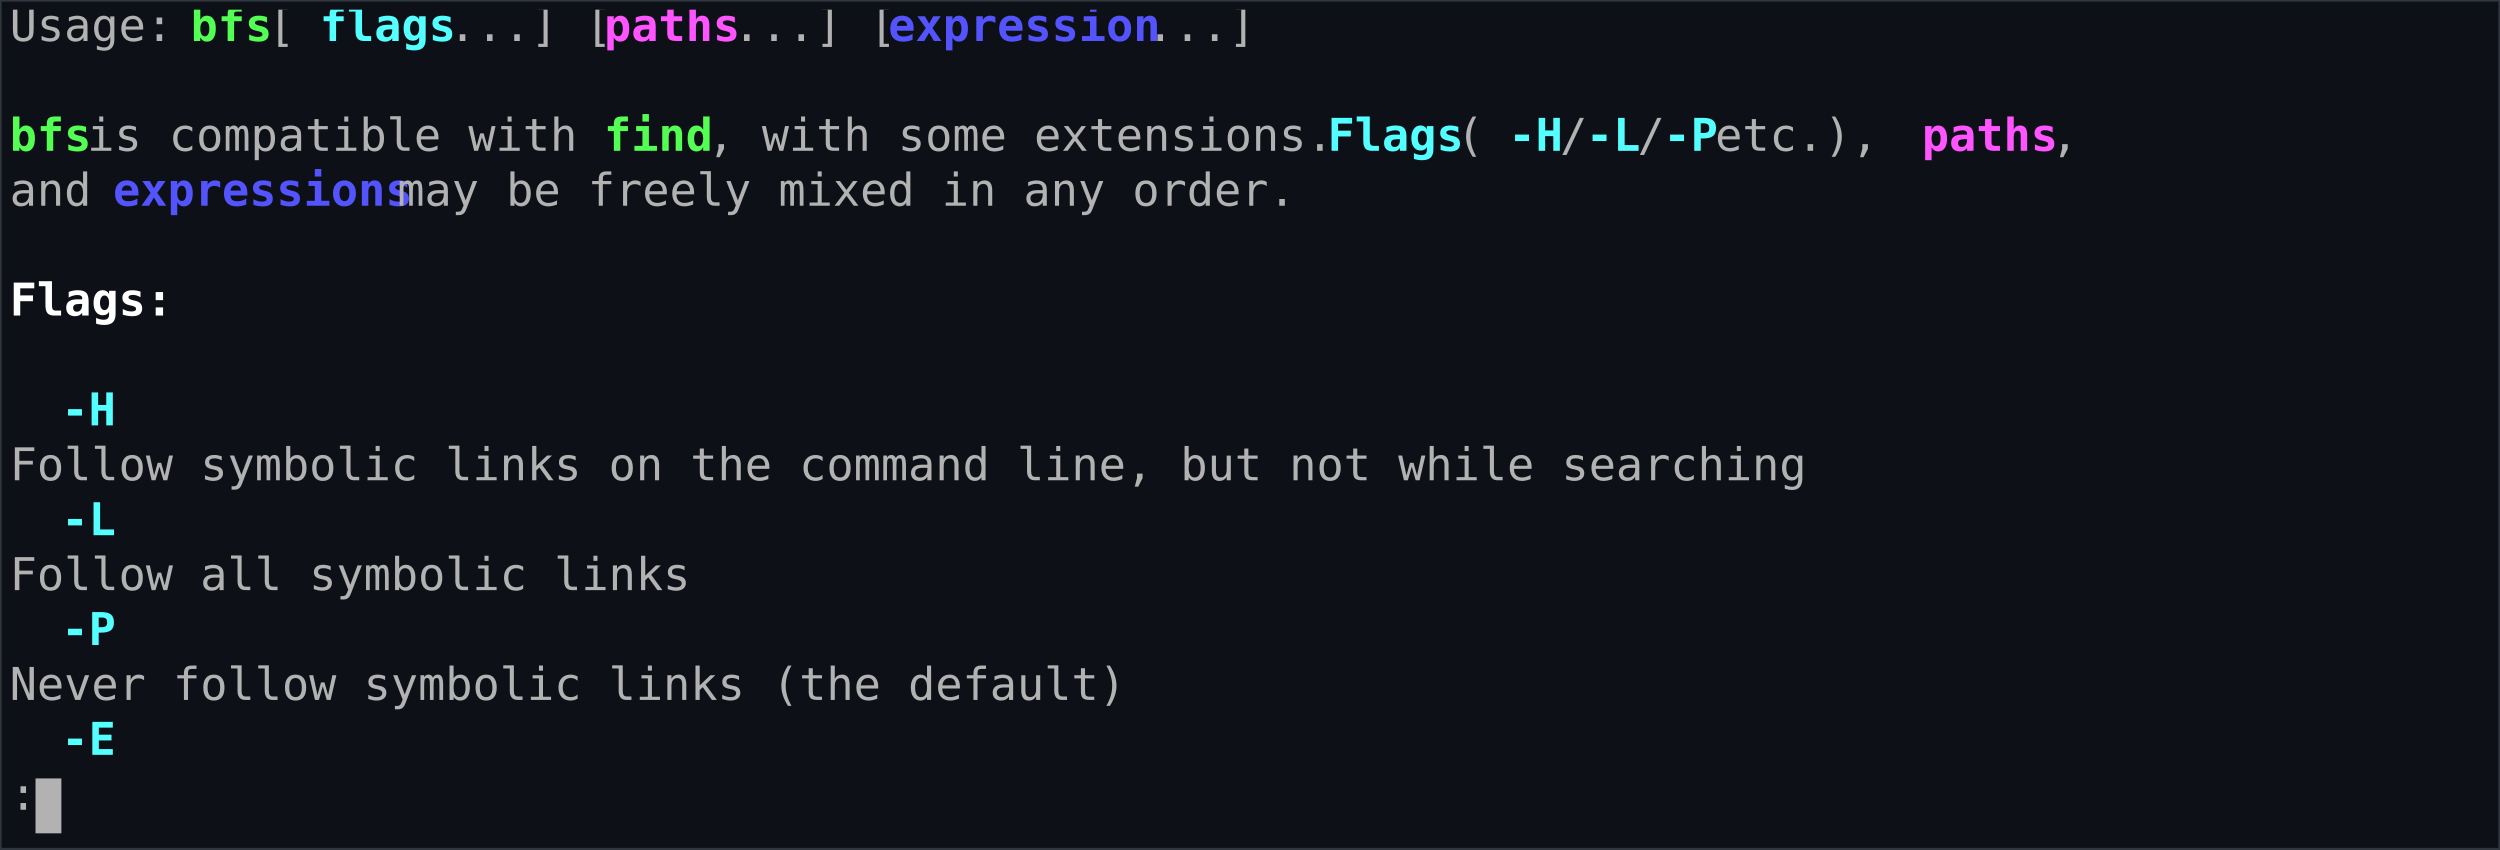
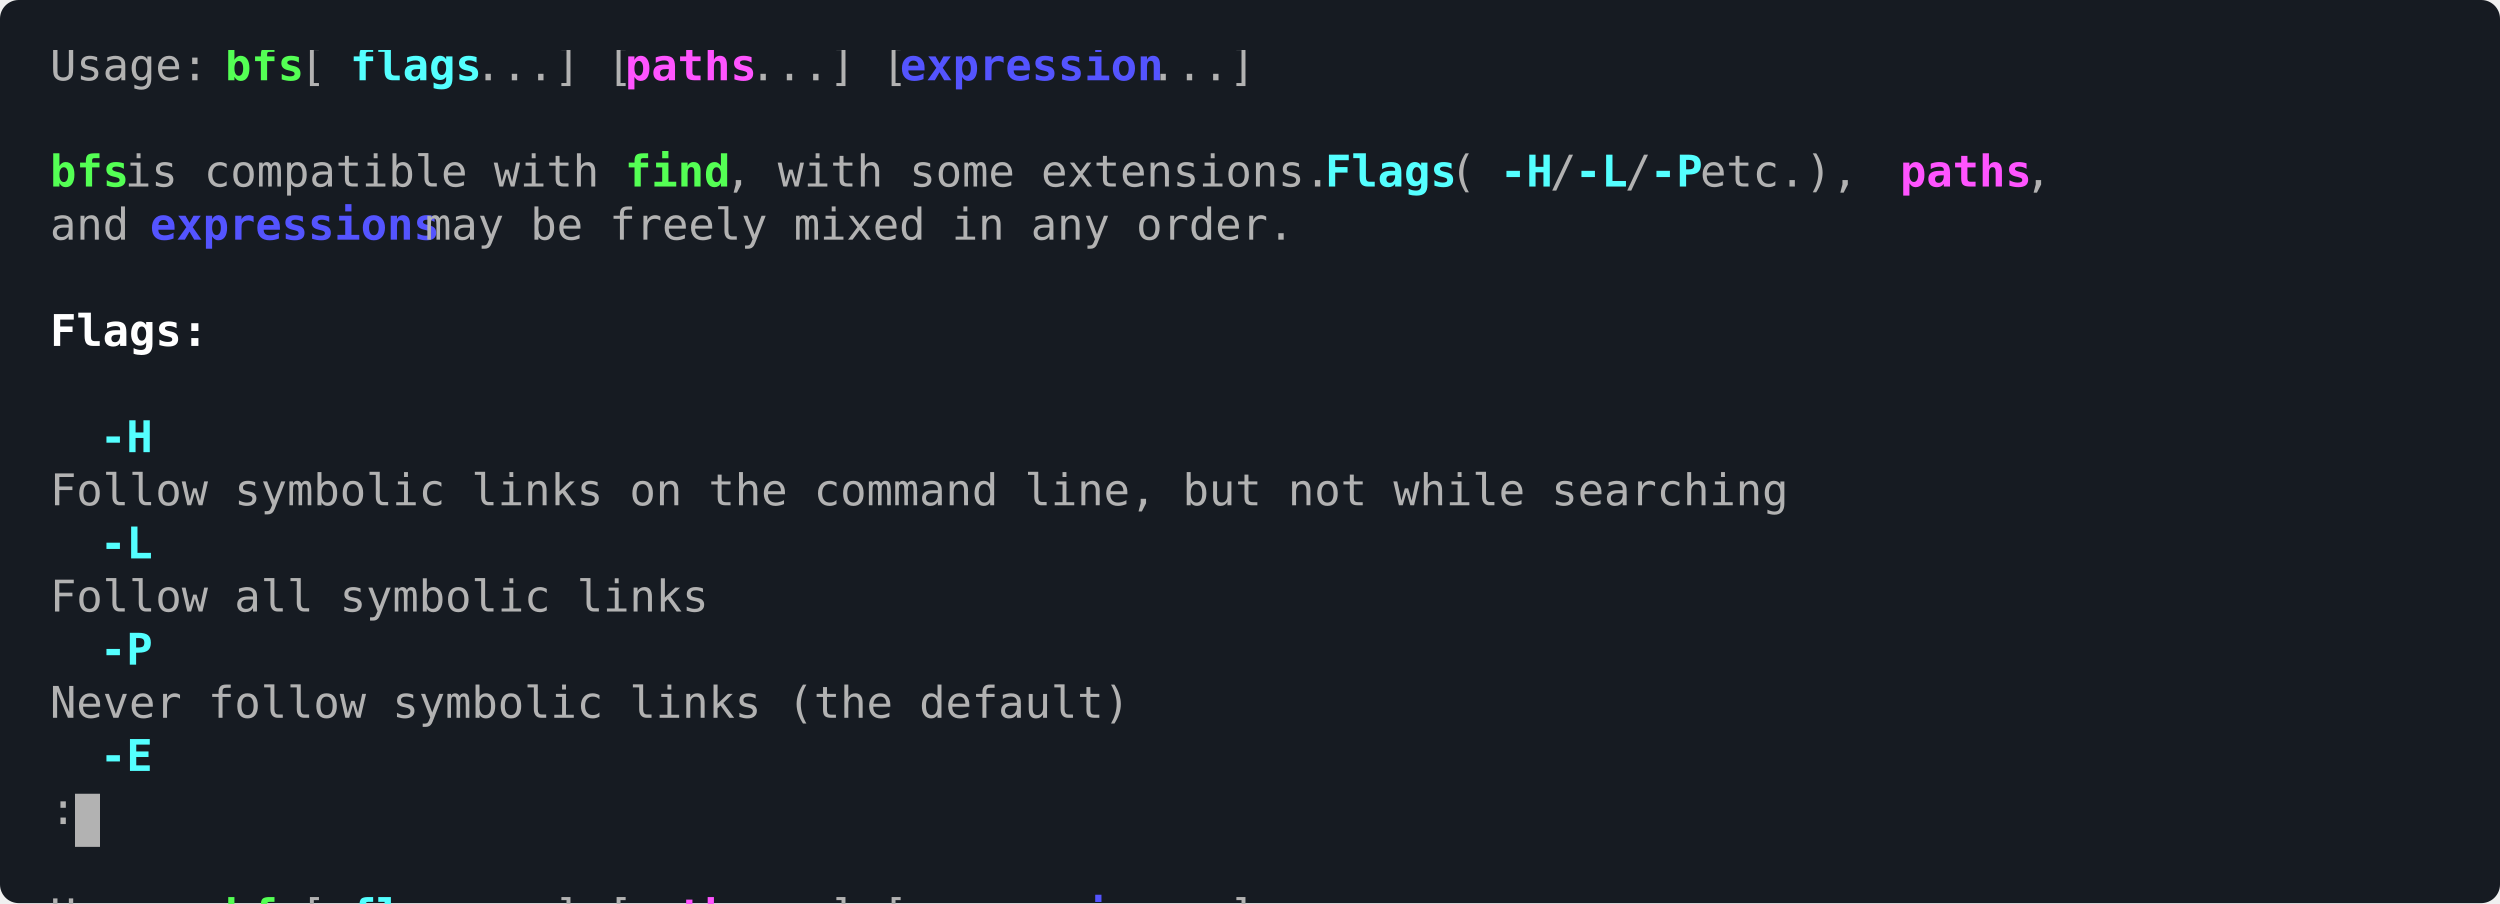
- <svg xmlns="http://www.w3.org/2000/svg" xmlns:ns1="https://github.com/nbedos/termtosvg" xmlns:xlink="http://www.w3.org/1999/xlink" id="terminal" baseProfile="full" viewBox="0 0 774 263" width="774" version="1.1">
+ <svg xmlns="http://www.w3.org/2000/svg" xmlns:ns1="https://github.com/nbedos/termtosvg" xmlns:xlink="http://www.w3.org/1999/xlink" id="terminal" baseProfile="full" viewBox="0 0 800 289" width="800" version="1.1">
  <defs>
    <ns1:template_settings>
      <ns1:screen_geometry columns="96" rows="15" />
      <ns1:animation type="css" />
    </ns1:template_settings>
    <style type="text/css" id="generated-style">#screen {
                font-family: 'DejaVu Sans Mono', monospace;
                font-style: normal;
                font-size: 14px;
            }

        text {
            dominant-baseline: text-before-edge;
            white-space: pre;
        }
    
            :root {
                --animation-duration: 18000ms;
            }

            @keyframes roll {
                0.000%{transform:translateY(0px)}
22.222%{transform:translateY(-272px)}
23.333%{transform:translateY(-544px)}
23.889%{transform:translateY(-816px)}
24.444%{transform:translateY(-1088px)}
27.222%{transform:translateY(-1360px)}
49.444%{transform:translateY(-1632px)}
50.000%{transform:translateY(-1904px)}
50.556%{transform:translateY(-2176px)}
51.111%{transform:translateY(-2448px)}
52.222%{transform:translateY(-2720px)}
52.778%{transform:translateY(-2992px)}
53.333%{transform:translateY(-3264px)}
53.889%{transform:translateY(-3536px)}
54.444%{transform:translateY(-3808px)}
55.556%{transform:translateY(-4080px)}
56.111%{transform:translateY(-4352px)}
56.667%{transform:translateY(-4624px)}
57.222%{transform:translateY(-4896px)}
57.778%{transform:translateY(-5168px)}
58.333%{transform:translateY(-5440px)}
58.889%{transform:translateY(-5712px)}
59.444%{transform:translateY(-5984px)}
60.556%{transform:translateY(-6256px)}
61.111%{transform:translateY(-6528px)}
61.667%{transform:translateY(-6800px)}
64.444%{transform:translateY(-7072px)}
86.667%{transform:translateY(-7344px)}
87.222%{transform:translateY(-7616px)}
87.778%{transform:translateY(-7888px)}
88.333%{transform:translateY(-8160px)}
89.444%{transform:translateY(-8432px)}
90.000%{transform:translateY(-8704px)}
91.111%{transform:translateY(-8976px)}
91.667%{transform:translateY(-9248px)}
94.444%{transform:translateY(-9520px)}
100.000%{transform:translateY(-9520px)}
            }

            #screen_view {
                animation-duration: 18000ms;
                animation-iteration-count:infinite;
                animation-name:roll;
                animation-timing-function: steps(1,end);
                animation-fill-mode: forwards;
            }
        
        </style>
    <style type="text/css" id="user-style">
            .foreground { fill: #b2b2b2; }
-             .background { fill: #0d1117; }
+             .background { fill: #161b22; }
            .color0 { fill: #181818; }
            .color1 { fill: #b21818; }
            .color2 { fill: #18b218; }
            .color3 { fill: #b26818; }
            .color4 { fill: #1818b2; }
            .color5 { fill: #b218b2; }
            .color6 { fill: #18b2b2; }
            .color7 { fill: #b2b2b2; }
            .color8 { fill: #686868; }
            .color9 { fill: #ff5454; }
            .color10 { fill: #54ff54; }
            .color11 { fill: #ffff54; }
            .color12 { fill: #5454ff; }
            .color13 { fill: #ff54ff; }
            .color14 { fill: #54ffff; }
            .color15 { fill: #ffffff; }
        </style>
  </defs>
-   <rect x="0" y="0" width="100%" height="100%" fill="#0d1117" stroke="#30363d" stroke-width="1px" />
-   <svg x="3" y="3" id="screen" width="768" viewBox="0 0 768 257" preserveAspectRatio="xMidYMin meet">
+   <rect x="0" y="0" rx="6" width="100%" height="100%" fill="#161b22" />
+   <svg x="16" y="16" id="screen" width="768" viewBox="0 0 768 257" preserveAspectRatio="xMidYMin meet">
    <rect class="background" height="100%" width="100%" x="0" y="0" />
    <defs>
      <g id="g1">
        <text x="0" textLength="56" class="foreground">Usage: </text>
        <text x="56" textLength="24" font-weight="bold" class="color10">bfs</text>
        <text x="80" textLength="16" class="foreground"> [</text>
        <text x="96" textLength="40" font-weight="bold" class="color14">flags</text>
        <text x="136" textLength="48" class="foreground">...] [</text>
        <text x="184" textLength="40" font-weight="bold" class="color13">paths</text>
        <text x="224" textLength="48" class="foreground">...] [</text>
        <text x="272" textLength="80" font-weight="bold" class="color12">expression</text>
        <text x="352" textLength="32" class="foreground">...]</text>
      </g>
      <g id="g2">
        <text x="0" textLength="24" font-weight="bold" class="color10">bfs</text>
        <text x="24" textLength="160" class="foreground"> is compatible with </text>
        <text x="184" textLength="32" font-weight="bold" class="color10">find</text>
        <text x="216" textLength="192" class="foreground">, with some extensions. </text>
        <text x="408" textLength="40" font-weight="bold" class="color14">Flags</text>
        <text x="448" textLength="16" class="foreground"> (</text>
        <text x="464" textLength="16" font-weight="bold" class="color14">-H</text>
        <text x="480" textLength="8" class="foreground">/</text>
        <text x="488" textLength="16" font-weight="bold" class="color14">-L</text>
        <text x="504" textLength="8" class="foreground">/</text>
        <text x="512" textLength="16" font-weight="bold" class="color14">-P</text>
        <text x="528" textLength="64" class="foreground"> etc.), </text>
        <text x="592" textLength="40" font-weight="bold" class="color13">paths</text>
        <text x="632" textLength="8" class="foreground">,</text>
      </g>
      <g id="g3">
        <text x="0" textLength="32" class="foreground">and </text>
        <text x="32" textLength="88" font-weight="bold" class="color12">expressions</text>
        <text x="120" textLength="272" class="foreground"> may be freely mixed in any order.</text>
      </g>
      <g id="g4">
        <text x="0" textLength="48" font-weight="bold" class="color15">Flags:</text>
      </g>
      <g id="g5">
        <text x="0" textLength="16" class="foreground">  </text>
        <text x="16" textLength="16" font-weight="bold" class="color14">-H</text>
      </g>
      <g id="g6">
        <text x="0" textLength="576" class="foreground">      Follow symbolic links on the command line, but not while searching</text>
      </g>
      <g id="g7">
        <text x="0" textLength="16" class="foreground">  </text>
        <text x="16" textLength="16" font-weight="bold" class="color14">-L</text>
      </g>
      <g id="g8">
        <text x="0" textLength="248" class="foreground">      Follow all symbolic links</text>
      </g>
      <g id="g9">
        <text x="0" textLength="16" class="foreground">  </text>
        <text x="16" textLength="16" font-weight="bold" class="color14">-P</text>
      </g>
      <g id="g10">
        <text x="0" textLength="376" class="foreground">      Never follow symbolic links (the default)</text>
      </g>
      <g id="g11">
        <text x="0" textLength="16" class="foreground">  </text>
        <text x="16" textLength="16" font-weight="bold" class="color14">-E</text>
      </g>
      <g id="g12">
        <text x="0" textLength="8" class="foreground">:</text>
        <text x="8" textLength="8" class="background"> </text>
        <text x="16" textLength="752" class="foreground">                                                                                              </text>
      </g>
      <g id="g13">
        <text x="0" textLength="8" font-weight="bold" class="color15">$</text>
        <text x="8" textLength="8" class="foreground"> </text>
        <text x="16" textLength="8" class="background"> </text>
        <text x="24" textLength="744" class="foreground">                                                                                             </text>
      </g>
      <g id="g14">
        <text x="0" textLength="8" font-weight="bold" class="color15">$</text>
        <text x="8" textLength="16" class="foreground"> b</text>
        <text x="24" textLength="8" class="background"> </text>
        <text x="32" textLength="736" class="foreground">                                                                                            </text>
      </g>
      <g id="g15">
        <text x="0" textLength="8" font-weight="bold" class="color15">$</text>
        <text x="8" textLength="24" class="foreground"> bf</text>
        <text x="32" textLength="8" class="background"> </text>
        <text x="40" textLength="728" class="foreground">                                                                                           </text>
      </g>
      <g id="g16">
        <text x="0" textLength="8" font-weight="bold" class="color15">$</text>
        <text x="8" textLength="8" class="foreground"> </text>
        <text x="16" textLength="24" font-weight="bold" class="color10">bfs</text>
        <text x="40" textLength="8" class="background"> </text>
        <text x="48" textLength="720" class="foreground">                                                                                          </text>
      </g>
      <g id="g17">
        <text x="0" textLength="8" font-weight="bold" class="color15">$</text>
        <text x="8" textLength="8" class="foreground"> </text>
        <text x="16" textLength="24" font-weight="bold" class="color10">bfs</text>
        <text x="40" textLength="728" class="foreground">                                                                                           </text>
      </g>
      <g id="g18">
        <text x="0" textLength="8" font-weight="bold" class="color12">.</text>
      </g>
      <g id="g19">
        <text x="0" textLength="16" font-weight="bold" class="color12">./</text>
        <text x="16" textLength="32" class="foreground">file</text>
      </g>
      <g id="g20">
        <text x="0" textLength="16" font-weight="bold" class="color12">./</text>
        <text x="16" textLength="32" font-weight="bold" class="color14">link</text>
      </g>
      <g id="g21">
        <text x="0" textLength="16" font-weight="bold" class="color12">./</text>
        <text x="16" textLength="88" font-weight="bold" class="color9">archive.zip</text>
      </g>
      <g id="g22">
        <text x="0" textLength="40" font-weight="bold" class="color12">./bin</text>
      </g>
      <g id="g23">
        <text x="0" textLength="56" font-weight="bold" class="color12">./songs</text>
      </g>
      <g id="g24">
        <text x="0" textLength="64" font-weight="bold" class="color12">./videos</text>
      </g>
      <g id="g25">
        <text x="0" textLength="48" font-weight="bold" class="color12">./bin/</text>
        <text x="48" textLength="56" font-weight="bold" class="color10">program</text>
      </g>
      <g id="g26">
        <text x="0" textLength="48" font-weight="bold" class="color12">./bin/</text>
        <text x="48" textLength="72" font-weight="bold" class="color10">script.sh</text>
      </g>
      <g id="g27">
        <text x="0" textLength="64" font-weight="bold" class="color12">./songs/</text>
        <text x="64" textLength="64" class="color6">song.mp3</text>
      </g>
      <g id="g28">
        <text x="0" textLength="64" font-weight="bold" class="color12">./songs/</text>
        <text x="64" textLength="72" class="color6">song.flac</text>
      </g>
      <g id="g29">
        <text x="0" textLength="72" font-weight="bold" class="color12">./videos/</text>
        <text x="72" textLength="72" font-weight="bold" class="color13">video.mp4</text>
      </g>
      <g id="g30">
        <text x="0" textLength="72" font-weight="bold" class="color12">./videos/</text>
        <text x="72" textLength="72" font-weight="bold" class="color13">video.mkv</text>
      </g>
      <g id="g31">
        <text x="0" textLength="8" font-weight="bold" class="color15">$</text>
        <text x="8" textLength="8" class="foreground"> </text>
        <text x="16" textLength="8" class="background"> </text>
      </g>
      <g id="g32">
        <text x="0" textLength="8" font-weight="bold" class="color15">$</text>
        <text x="8" textLength="16" class="foreground"> b</text>
        <text x="24" textLength="8" class="background"> </text>
      </g>
      <g id="g33">
        <text x="0" textLength="8" font-weight="bold" class="color15">$</text>
        <text x="8" textLength="24" class="foreground"> bf</text>
        <text x="32" textLength="8" class="background"> </text>
      </g>
      <g id="g34">
        <text x="0" textLength="8" font-weight="bold" class="color15">$</text>
        <text x="8" textLength="8" class="foreground"> </text>
        <text x="16" textLength="24" font-weight="bold" class="color10">bfs</text>
        <text x="40" textLength="8" class="background"> </text>
      </g>
      <g id="g35">
        <text x="0" textLength="8" font-weight="bold" class="color15">$</text>
        <text x="8" textLength="8" class="foreground"> </text>
        <text x="16" textLength="24" font-weight="bold" class="color10">bfs</text>
        <text x="40" textLength="8" class="foreground"> </text>
        <text x="48" textLength="8" class="background"> </text>
      </g>
      <g id="g36">
        <text x="0" textLength="8" font-weight="bold" class="color15">$</text>
        <text x="8" textLength="8" class="foreground"> </text>
        <text x="16" textLength="24" font-weight="bold" class="color10">bfs</text>
        <text x="40" textLength="8" class="foreground"> </text>
        <text x="48" textLength="8" font-weight="bold" class="color13">-</text>
        <text x="56" textLength="8" class="background"> </text>
      </g>
      <g id="g37">
        <text x="0" textLength="8" font-weight="bold" class="color15">$</text>
        <text x="8" textLength="8" class="foreground"> </text>
        <text x="16" textLength="24" font-weight="bold" class="color10">bfs</text>
        <text x="40" textLength="24" class="foreground"> -n</text>
        <text x="64" textLength="8" class="background"> </text>
      </g>
      <g id="g38">
        <text x="0" textLength="8" font-weight="bold" class="color15">$</text>
        <text x="8" textLength="8" class="foreground"> </text>
        <text x="16" textLength="24" font-weight="bold" class="color10">bfs</text>
        <text x="40" textLength="32" class="foreground"> -no</text>
        <text x="72" textLength="8" class="background"> </text>
      </g>
      <g id="g39">
        <text x="0" textLength="8" font-weight="bold" class="color15">$</text>
        <text x="8" textLength="8" class="foreground"> </text>
        <text x="16" textLength="24" font-weight="bold" class="color10">bfs</text>
        <text x="40" textLength="8" class="foreground"> </text>
        <text x="48" textLength="32" font-weight="bold" class="color9">-not</text>
        <text x="80" textLength="8" class="background"> </text>
      </g>
      <g id="g40">
        <text x="0" textLength="8" font-weight="bold" class="color15">$</text>
        <text x="8" textLength="8" class="foreground"> </text>
        <text x="16" textLength="24" font-weight="bold" class="color10">bfs</text>
        <text x="40" textLength="8" class="foreground"> </text>
        <text x="48" textLength="32" font-weight="bold" class="color9">-not</text>
        <text x="80" textLength="8" class="foreground"> </text>
        <text x="88" textLength="8" class="background"> </text>
      </g>
      <g id="g41">
        <text x="0" textLength="8" font-weight="bold" class="color15">$</text>
        <text x="8" textLength="8" class="foreground"> </text>
        <text x="16" textLength="24" font-weight="bold" class="color10">bfs</text>
        <text x="40" textLength="8" class="foreground"> </text>
        <text x="48" textLength="32" font-weight="bold" class="color9">-not</text>
        <text x="80" textLength="8" class="foreground"> </text>
        <text x="88" textLength="8" font-weight="bold" class="color13">-</text>
        <text x="96" textLength="8" class="background"> </text>
      </g>
      <g id="g42">
        <text x="0" textLength="8" font-weight="bold" class="color15">$</text>
        <text x="8" textLength="8" class="foreground"> </text>
        <text x="16" textLength="24" font-weight="bold" class="color10">bfs</text>
        <text x="40" textLength="8" class="foreground"> </text>
        <text x="48" textLength="32" font-weight="bold" class="color9">-not</text>
        <text x="80" textLength="24" class="foreground"> -t</text>
        <text x="104" textLength="8" class="background"> </text>
      </g>
      <g id="g43">
        <text x="0" textLength="8" font-weight="bold" class="color15">$</text>
        <text x="8" textLength="8" class="foreground"> </text>
        <text x="16" textLength="24" font-weight="bold" class="color10">bfs</text>
        <text x="40" textLength="8" class="foreground"> </text>
        <text x="48" textLength="32" font-weight="bold" class="color9">-not</text>
        <text x="80" textLength="32" class="foreground"> -ty</text>
        <text x="112" textLength="8" class="background"> </text>
      </g>
      <g id="g44">
        <text x="0" textLength="8" font-weight="bold" class="color15">$</text>
        <text x="8" textLength="8" class="foreground"> </text>
        <text x="16" textLength="24" font-weight="bold" class="color10">bfs</text>
        <text x="40" textLength="8" class="foreground"> </text>
        <text x="48" textLength="32" font-weight="bold" class="color9">-not</text>
        <text x="80" textLength="40" class="foreground"> -typ</text>
        <text x="120" textLength="8" class="background"> </text>
      </g>
      <g id="g45">
        <text x="0" textLength="8" font-weight="bold" class="color15">$</text>
        <text x="8" textLength="8" class="foreground"> </text>
        <text x="16" textLength="24" font-weight="bold" class="color10">bfs</text>
        <text x="40" textLength="8" class="foreground"> </text>
        <text x="48" textLength="32" font-weight="bold" class="color9">-not</text>
        <text x="80" textLength="8" class="foreground"> </text>
        <text x="88" textLength="40" font-weight="bold" class="color12">-type</text>
        <text x="128" textLength="8" class="background"> </text>
      </g>
      <g id="g46">
        <text x="0" textLength="8" font-weight="bold" class="color15">$</text>
        <text x="8" textLength="8" class="foreground"> </text>
        <text x="16" textLength="24" font-weight="bold" class="color10">bfs</text>
        <text x="40" textLength="8" class="foreground"> </text>
        <text x="48" textLength="32" font-weight="bold" class="color9">-not</text>
        <text x="80" textLength="8" class="foreground"> </text>
        <text x="88" textLength="40" font-weight="bold" class="color12">-type</text>
        <text x="128" textLength="8" class="foreground"> </text>
        <text x="136" textLength="8" class="background"> </text>
      </g>
      <g id="g47">
        <text x="0" textLength="8" font-weight="bold" class="color15">$</text>
        <text x="8" textLength="8" class="foreground"> </text>
        <text x="16" textLength="24" font-weight="bold" class="color10">bfs</text>
        <text x="40" textLength="8" class="foreground"> </text>
        <text x="48" textLength="32" font-weight="bold" class="color9">-not</text>
        <text x="80" textLength="8" class="foreground"> </text>
        <text x="88" textLength="40" font-weight="bold" class="color12">-type</text>
        <text x="128" textLength="8" class="foreground"> </text>
        <text x="136" textLength="8" font-weight="bold" class="color15">d</text>
        <text x="144" textLength="8" class="background"> </text>
      </g>
      <g id="g48">
        <text x="0" textLength="8" font-weight="bold" class="color15">$</text>
        <text x="8" textLength="8" class="foreground"> </text>
        <text x="16" textLength="24" font-weight="bold" class="color10">bfs</text>
        <text x="40" textLength="8" class="foreground"> </text>
        <text x="48" textLength="32" font-weight="bold" class="color9">-not</text>
        <text x="80" textLength="8" class="foreground"> </text>
        <text x="88" textLength="40" font-weight="bold" class="color12">-type</text>
        <text x="128" textLength="8" class="foreground"> </text>
        <text x="136" textLength="8" font-weight="bold" class="color15">d</text>
        <text x="144" textLength="8" class="foreground"> </text>
        <text x="152" textLength="8" class="background"> </text>
      </g>
      <g id="g49">
        <text x="0" textLength="8" font-weight="bold" class="color15">$</text>
        <text x="8" textLength="8" class="foreground"> </text>
        <text x="16" textLength="24" font-weight="bold" class="color10">bfs</text>
        <text x="40" textLength="8" class="foreground"> </text>
        <text x="48" textLength="32" font-weight="bold" class="color9">-not</text>
        <text x="80" textLength="8" class="foreground"> </text>
        <text x="88" textLength="40" font-weight="bold" class="color12">-type</text>
        <text x="128" textLength="8" class="foreground"> </text>
        <text x="136" textLength="8" font-weight="bold" class="color15">d</text>
        <text x="144" textLength="8" class="foreground"> </text>
        <text x="152" textLength="8" font-weight="bold" class="color13">-</text>
        <text x="160" textLength="8" class="background"> </text>
      </g>
      <g id="g50">
        <text x="0" textLength="8" font-weight="bold" class="color15">$</text>
        <text x="8" textLength="8" class="foreground"> </text>
        <text x="16" textLength="24" font-weight="bold" class="color10">bfs</text>
        <text x="40" textLength="8" class="foreground"> </text>
        <text x="48" textLength="32" font-weight="bold" class="color9">-not</text>
        <text x="80" textLength="8" class="foreground"> </text>
        <text x="88" textLength="40" font-weight="bold" class="color12">-type</text>
        <text x="128" textLength="8" class="foreground"> </text>
        <text x="136" textLength="8" font-weight="bold" class="color15">d</text>
        <text x="144" textLength="24" class="foreground"> -l</text>
        <text x="168" textLength="8" class="background"> </text>
      </g>
      <g id="g51">
        <text x="0" textLength="8" font-weight="bold" class="color15">$</text>
        <text x="8" textLength="8" class="foreground"> </text>
        <text x="16" textLength="24" font-weight="bold" class="color10">bfs</text>
        <text x="40" textLength="8" class="foreground"> </text>
        <text x="48" textLength="32" font-weight="bold" class="color9">-not</text>
        <text x="80" textLength="8" class="foreground"> </text>
        <text x="88" textLength="40" font-weight="bold" class="color12">-type</text>
        <text x="128" textLength="8" class="foreground"> </text>
        <text x="136" textLength="8" font-weight="bold" class="color15">d</text>
        <text x="144" textLength="8" class="foreground"> </text>
        <text x="152" textLength="24" font-weight="bold" class="color12">-ls</text>
        <text x="176" textLength="8" class="background"> </text>
      </g>
      <g id="g52">
        <text x="0" textLength="8" font-weight="bold" class="color15">$</text>
        <text x="8" textLength="8" class="foreground"> </text>
        <text x="16" textLength="24" font-weight="bold" class="color10">bfs</text>
        <text x="40" textLength="8" class="foreground"> </text>
        <text x="48" textLength="32" font-weight="bold" class="color9">-not</text>
        <text x="80" textLength="8" class="foreground"> </text>
        <text x="88" textLength="40" font-weight="bold" class="color12">-type</text>
        <text x="128" textLength="8" class="foreground"> </text>
        <text x="136" textLength="8" font-weight="bold" class="color15">d</text>
        <text x="144" textLength="8" class="foreground"> </text>
        <text x="152" textLength="24" font-weight="bold" class="color12">-ls</text>
      </g>
      <g id="g53">
        <text x="0" textLength="600" class="foreground"> 26037588      4 -rw-r-----   1  tavianator users        1337 Mar  2 20:28 </text>
        <text x="600" textLength="16" font-weight="bold" class="color12">./</text>
        <text x="616" textLength="32" class="foreground">file</text>
      </g>
      <g id="g54">
        <text x="0" textLength="600" class="foreground"> 26037589      4 lrwxrwxrwx   1  tavianator users           9 Mar  2 20:28 </text>
        <text x="600" textLength="16" font-weight="bold" class="color12">./</text>
        <text x="616" textLength="32" font-weight="bold" class="color14">link</text>
        <text x="648" textLength="32" class="foreground"> -&gt; </text>
        <text x="680" textLength="40" font-weight="bold" class="color12">/dev/</text>
        <text x="720" textLength="32" font-weight="bold" class="color11">null</text>
      </g>
      <g id="g55">
        <text x="0" textLength="600" class="foreground"> 26037590     72 -rw-r-----   1  tavianator users       70568 Mar  2 20:28 </text>
        <text x="600" textLength="16" font-weight="bold" class="color12">./</text>
        <text x="616" textLength="88" font-weight="bold" class="color9">archive.zip</text>
      </g>
      <g id="g56">
        <text x="0" textLength="600" class="foreground"> 26037594    156 -rwxr-x---   1  tavianator users      158296 Mar  2 20:28 </text>
        <text x="600" textLength="48" font-weight="bold" class="color12">./bin/</text>
        <text x="648" textLength="56" font-weight="bold" class="color10">program</text>
      </g>
      <g id="g57">
        <text x="0" textLength="600" class="foreground"> 26037595     56 -rwxr-x---   1  tavianator users       53753 Mar  2 20:28 </text>
        <text x="600" textLength="48" font-weight="bold" class="color12">./bin/</text>
        <text x="648" textLength="72" font-weight="bold" class="color10">script.sh</text>
      </g>
      <g id="g58">
        <text x="0" textLength="600" class="foreground"> 26037596   4992 -rw-r-----   1  tavianator users     5111174 Mar  2 20:28 </text>
        <text x="600" textLength="64" font-weight="bold" class="color12">./songs/</text>
        <text x="664" textLength="64" class="color6">song.mp3</text>
      </g>
      <g id="g59">
        <text x="0" textLength="600" class="foreground"> 26037597  25452 -rw-r-----   1  tavianator users    26061823 Mar  2 20:28 </text>
        <text x="600" textLength="64" font-weight="bold" class="color12">./songs/</text>
        <text x="664" textLength="72" class="color6">song.flac</text>
      </g>
      <g id="g60">
        <text x="0" textLength="600" class="foreground"> 26037598  83676 -rw-r-----   1  tavianator users    85680223 Mar  2 20:28 </text>
        <text x="600" textLength="72" font-weight="bold" class="color12">./videos/</text>
        <text x="672" textLength="72" font-weight="bold" class="color13">video.mp4</text>
      </g>
      <g id="g61">
        <text x="0" textLength="600" class="foreground"> 26037599  94900 -rw-r-----   1  tavianator users    97175783 Mar  2 20:28 </text>
        <text x="600" textLength="72" font-weight="bold" class="color12">./videos/</text>
        <text x="672" textLength="72" font-weight="bold" class="color13">video.mkv</text>
      </g>
      <g id="g62">
        <text x="0" textLength="8" font-weight="bold" class="color15">$</text>
        <text x="8" textLength="8" class="foreground"> </text>
        <text x="16" textLength="24" font-weight="bold" class="color10">bfs</text>
        <text x="40" textLength="32" class="foreground"> -he</text>
        <text x="72" textLength="8" class="background"> </text>
      </g>
      <g id="g63">
        <text x="0" textLength="8" font-weight="bold" class="color15">$</text>
        <text x="8" textLength="8" class="foreground"> </text>
        <text x="16" textLength="24" font-weight="bold" class="color10">bfs</text>
        <text x="40" textLength="40" class="foreground"> -hel</text>
        <text x="80" textLength="8" class="background"> </text>
      </g>
      <g id="g64">
        <text x="0" textLength="8" font-weight="bold" class="color15">$</text>
        <text x="8" textLength="8" class="foreground"> </text>
        <text x="16" textLength="24" font-weight="bold" class="color10">bfs</text>
        <text x="40" textLength="8" class="foreground"> </text>
        <text x="48" textLength="40" font-weight="bold" class="color12">-help</text>
        <text x="88" textLength="8" class="background"> </text>
      </g>
    </defs>
    <g id="screen_view">
      <g>
        <use xlink:href="#g1" y="0" />
        <use xlink:href="#g2" y="34" />
        <use xlink:href="#g3" y="51" />
        <use xlink:href="#g4" y="85" />
        <use xlink:href="#g5" y="119" />
        <use xlink:href="#g6" y="136" />
        <use xlink:href="#g7" y="153" />
        <use xlink:href="#g8" y="170" />
        <use xlink:href="#g9" y="187" />
        <use xlink:href="#g10" y="204" />
        <use xlink:href="#g11" y="221" />
        <rect x="8" y="238" width="8" height="17" class="foreground" />
        <use xlink:href="#g12" y="238" />
      </g>
      <g>
        <use xlink:href="#g1" y="272" />
        <use xlink:href="#g2" y="306" />
        <use xlink:href="#g3" y="323" />
        <use xlink:href="#g4" y="357" />
        <use xlink:href="#g5" y="391" />
        <use xlink:href="#g6" y="408" />
        <use xlink:href="#g7" y="425" />
        <use xlink:href="#g8" y="442" />
        <use xlink:href="#g9" y="459" />
        <use xlink:href="#g10" y="476" />
        <use xlink:href="#g11" y="493" />
        <rect x="16" y="510" width="8" height="17" class="foreground" />
        <use xlink:href="#g13" y="510" />
      </g>
      <g>
        <use xlink:href="#g1" y="544" />
        <use xlink:href="#g2" y="578" />
        <use xlink:href="#g3" y="595" />
        <use xlink:href="#g4" y="629" />
        <use xlink:href="#g5" y="663" />
        <use xlink:href="#g6" y="680" />
        <use xlink:href="#g7" y="697" />
        <use xlink:href="#g8" y="714" />
        <use xlink:href="#g9" y="731" />
        <use xlink:href="#g10" y="748" />
        <use xlink:href="#g11" y="765" />
        <rect x="24" y="782" width="8" height="17" class="foreground" />
        <use xlink:href="#g14" y="782" />
      </g>
      <g>
        <use xlink:href="#g1" y="816" />
        <use xlink:href="#g2" y="850" />
        <use xlink:href="#g3" y="867" />
        <use xlink:href="#g4" y="901" />
        <use xlink:href="#g5" y="935" />
        <use xlink:href="#g6" y="952" />
        <use xlink:href="#g7" y="969" />
        <use xlink:href="#g8" y="986" />
        <use xlink:href="#g9" y="1003" />
        <use xlink:href="#g10" y="1020" />
        <use xlink:href="#g11" y="1037" />
        <rect x="32" y="1054" width="8" height="17" class="foreground" />
        <use xlink:href="#g15" y="1054" />
      </g>
      <g>
        <use xlink:href="#g1" y="1088" />
        <use xlink:href="#g2" y="1122" />
        <use xlink:href="#g3" y="1139" />
        <use xlink:href="#g4" y="1173" />
        <use xlink:href="#g5" y="1207" />
        <use xlink:href="#g6" y="1224" />
        <use xlink:href="#g7" y="1241" />
        <use xlink:href="#g8" y="1258" />
        <use xlink:href="#g9" y="1275" />
        <use xlink:href="#g10" y="1292" />
        <use xlink:href="#g11" y="1309" />
        <rect x="40" y="1326" width="8" height="17" class="foreground" />
        <use xlink:href="#g16" y="1326" />
      </g>
      <g>
        <use xlink:href="#g17" y="1360" />
        <use xlink:href="#g18" y="1377" />
        <use xlink:href="#g19" y="1394" />
        <use xlink:href="#g20" y="1411" />
        <use xlink:href="#g21" y="1428" />
        <use xlink:href="#g22" y="1445" />
        <use xlink:href="#g23" y="1462" />
        <use xlink:href="#g24" y="1479" />
        <use xlink:href="#g25" y="1496" />
        <use xlink:href="#g26" y="1513" />
        <use xlink:href="#g27" y="1530" />
        <use xlink:href="#g28" y="1547" />
        <use xlink:href="#g29" y="1564" />
        <use xlink:href="#g30" y="1581" />
        <rect x="16" y="1598" width="8" height="17" class="foreground" />
        <use xlink:href="#g31" y="1598" />
      </g>
      <g>
        <use xlink:href="#g17" y="1632" />
        <use xlink:href="#g18" y="1649" />
        <use xlink:href="#g19" y="1666" />
        <use xlink:href="#g20" y="1683" />
        <use xlink:href="#g21" y="1700" />
        <use xlink:href="#g22" y="1717" />
        <use xlink:href="#g23" y="1734" />
        <use xlink:href="#g24" y="1751" />
        <use xlink:href="#g25" y="1768" />
        <use xlink:href="#g26" y="1785" />
        <use xlink:href="#g27" y="1802" />
        <use xlink:href="#g28" y="1819" />
        <use xlink:href="#g29" y="1836" />
        <use xlink:href="#g30" y="1853" />
        <rect x="24" y="1870" width="8" height="17" class="foreground" />
        <use xlink:href="#g32" y="1870" />
      </g>
      <g>
        <use xlink:href="#g17" y="1904" />
        <use xlink:href="#g18" y="1921" />
        <use xlink:href="#g19" y="1938" />
        <use xlink:href="#g20" y="1955" />
        <use xlink:href="#g21" y="1972" />
        <use xlink:href="#g22" y="1989" />
        <use xlink:href="#g23" y="2006" />
        <use xlink:href="#g24" y="2023" />
        <use xlink:href="#g25" y="2040" />
        <use xlink:href="#g26" y="2057" />
        <use xlink:href="#g27" y="2074" />
        <use xlink:href="#g28" y="2091" />
        <use xlink:href="#g29" y="2108" />
        <use xlink:href="#g30" y="2125" />
        <rect x="32" y="2142" width="8" height="17" class="foreground" />
        <use xlink:href="#g33" y="2142" />
      </g>
      <g>
        <use xlink:href="#g17" y="2176" />
        <use xlink:href="#g18" y="2193" />
        <use xlink:href="#g19" y="2210" />
        <use xlink:href="#g20" y="2227" />
        <use xlink:href="#g21" y="2244" />
        <use xlink:href="#g22" y="2261" />
        <use xlink:href="#g23" y="2278" />
        <use xlink:href="#g24" y="2295" />
        <use xlink:href="#g25" y="2312" />
        <use xlink:href="#g26" y="2329" />
        <use xlink:href="#g27" y="2346" />
        <use xlink:href="#g28" y="2363" />
        <use xlink:href="#g29" y="2380" />
        <use xlink:href="#g30" y="2397" />
        <rect x="40" y="2414" width="8" height="17" class="foreground" />
        <use xlink:href="#g34" y="2414" />
      </g>
      <g>
        <use xlink:href="#g17" y="2448" />
        <use xlink:href="#g18" y="2465" />
        <use xlink:href="#g19" y="2482" />
        <use xlink:href="#g20" y="2499" />
        <use xlink:href="#g21" y="2516" />
        <use xlink:href="#g22" y="2533" />
        <use xlink:href="#g23" y="2550" />
        <use xlink:href="#g24" y="2567" />
        <use xlink:href="#g25" y="2584" />
        <use xlink:href="#g26" y="2601" />
        <use xlink:href="#g27" y="2618" />
        <use xlink:href="#g28" y="2635" />
        <use xlink:href="#g29" y="2652" />
        <use xlink:href="#g30" y="2669" />
        <rect x="48" y="2686" width="8" height="17" class="foreground" />
        <use xlink:href="#g35" y="2686" />
      </g>
      <g>
        <use xlink:href="#g17" y="2720" />
        <use xlink:href="#g18" y="2737" />
        <use xlink:href="#g19" y="2754" />
        <use xlink:href="#g20" y="2771" />
        <use xlink:href="#g21" y="2788" />
        <use xlink:href="#g22" y="2805" />
        <use xlink:href="#g23" y="2822" />
        <use xlink:href="#g24" y="2839" />
        <use xlink:href="#g25" y="2856" />
        <use xlink:href="#g26" y="2873" />
        <use xlink:href="#g27" y="2890" />
        <use xlink:href="#g28" y="2907" />
        <use xlink:href="#g29" y="2924" />
        <use xlink:href="#g30" y="2941" />
        <rect x="56" y="2958" width="8" height="17" class="foreground" />
        <use xlink:href="#g36" y="2958" />
      </g>
      <g>
        <use xlink:href="#g17" y="2992" />
        <use xlink:href="#g18" y="3009" />
        <use xlink:href="#g19" y="3026" />
        <use xlink:href="#g20" y="3043" />
        <use xlink:href="#g21" y="3060" />
        <use xlink:href="#g22" y="3077" />
        <use xlink:href="#g23" y="3094" />
        <use xlink:href="#g24" y="3111" />
        <use xlink:href="#g25" y="3128" />
        <use xlink:href="#g26" y="3145" />
        <use xlink:href="#g27" y="3162" />
        <use xlink:href="#g28" y="3179" />
        <use xlink:href="#g29" y="3196" />
        <use xlink:href="#g30" y="3213" />
        <rect x="64" y="3230" width="8" height="17" class="foreground" />
        <use xlink:href="#g37" y="3230" />
      </g>
      <g>
        <use xlink:href="#g17" y="3264" />
        <use xlink:href="#g18" y="3281" />
        <use xlink:href="#g19" y="3298" />
        <use xlink:href="#g20" y="3315" />
        <use xlink:href="#g21" y="3332" />
        <use xlink:href="#g22" y="3349" />
        <use xlink:href="#g23" y="3366" />
        <use xlink:href="#g24" y="3383" />
        <use xlink:href="#g25" y="3400" />
        <use xlink:href="#g26" y="3417" />
        <use xlink:href="#g27" y="3434" />
        <use xlink:href="#g28" y="3451" />
        <use xlink:href="#g29" y="3468" />
        <use xlink:href="#g30" y="3485" />
        <rect x="72" y="3502" width="8" height="17" class="foreground" />
        <use xlink:href="#g38" y="3502" />
      </g>
      <g>
        <use xlink:href="#g17" y="3536" />
        <use xlink:href="#g18" y="3553" />
        <use xlink:href="#g19" y="3570" />
        <use xlink:href="#g20" y="3587" />
        <use xlink:href="#g21" y="3604" />
        <use xlink:href="#g22" y="3621" />
        <use xlink:href="#g23" y="3638" />
        <use xlink:href="#g24" y="3655" />
        <use xlink:href="#g25" y="3672" />
        <use xlink:href="#g26" y="3689" />
        <use xlink:href="#g27" y="3706" />
        <use xlink:href="#g28" y="3723" />
        <use xlink:href="#g29" y="3740" />
        <use xlink:href="#g30" y="3757" />
        <rect x="80" y="3774" width="8" height="17" class="foreground" />
        <use xlink:href="#g39" y="3774" />
      </g>
      <g>
        <use xlink:href="#g17" y="3808" />
        <use xlink:href="#g18" y="3825" />
        <use xlink:href="#g19" y="3842" />
        <use xlink:href="#g20" y="3859" />
        <use xlink:href="#g21" y="3876" />
        <use xlink:href="#g22" y="3893" />
        <use xlink:href="#g23" y="3910" />
        <use xlink:href="#g24" y="3927" />
        <use xlink:href="#g25" y="3944" />
        <use xlink:href="#g26" y="3961" />
        <use xlink:href="#g27" y="3978" />
        <use xlink:href="#g28" y="3995" />
        <use xlink:href="#g29" y="4012" />
        <use xlink:href="#g30" y="4029" />
        <rect x="88" y="4046" width="8" height="17" class="foreground" />
        <use xlink:href="#g40" y="4046" />
      </g>
      <g>
        <use xlink:href="#g17" y="4080" />
        <use xlink:href="#g18" y="4097" />
        <use xlink:href="#g19" y="4114" />
        <use xlink:href="#g20" y="4131" />
        <use xlink:href="#g21" y="4148" />
        <use xlink:href="#g22" y="4165" />
        <use xlink:href="#g23" y="4182" />
        <use xlink:href="#g24" y="4199" />
        <use xlink:href="#g25" y="4216" />
        <use xlink:href="#g26" y="4233" />
        <use xlink:href="#g27" y="4250" />
        <use xlink:href="#g28" y="4267" />
        <use xlink:href="#g29" y="4284" />
        <use xlink:href="#g30" y="4301" />
        <rect x="96" y="4318" width="8" height="17" class="foreground" />
        <use xlink:href="#g41" y="4318" />
      </g>
      <g>
        <use xlink:href="#g17" y="4352" />
        <use xlink:href="#g18" y="4369" />
        <use xlink:href="#g19" y="4386" />
        <use xlink:href="#g20" y="4403" />
        <use xlink:href="#g21" y="4420" />
        <use xlink:href="#g22" y="4437" />
        <use xlink:href="#g23" y="4454" />
        <use xlink:href="#g24" y="4471" />
        <use xlink:href="#g25" y="4488" />
        <use xlink:href="#g26" y="4505" />
        <use xlink:href="#g27" y="4522" />
        <use xlink:href="#g28" y="4539" />
        <use xlink:href="#g29" y="4556" />
        <use xlink:href="#g30" y="4573" />
        <rect x="104" y="4590" width="8" height="17" class="foreground" />
        <use xlink:href="#g42" y="4590" />
      </g>
      <g>
        <use xlink:href="#g17" y="4624" />
        <use xlink:href="#g18" y="4641" />
        <use xlink:href="#g19" y="4658" />
        <use xlink:href="#g20" y="4675" />
        <use xlink:href="#g21" y="4692" />
        <use xlink:href="#g22" y="4709" />
        <use xlink:href="#g23" y="4726" />
        <use xlink:href="#g24" y="4743" />
        <use xlink:href="#g25" y="4760" />
        <use xlink:href="#g26" y="4777" />
        <use xlink:href="#g27" y="4794" />
        <use xlink:href="#g28" y="4811" />
        <use xlink:href="#g29" y="4828" />
        <use xlink:href="#g30" y="4845" />
        <rect x="112" y="4862" width="8" height="17" class="foreground" />
        <use xlink:href="#g43" y="4862" />
      </g>
      <g>
        <use xlink:href="#g17" y="4896" />
        <use xlink:href="#g18" y="4913" />
        <use xlink:href="#g19" y="4930" />
        <use xlink:href="#g20" y="4947" />
        <use xlink:href="#g21" y="4964" />
        <use xlink:href="#g22" y="4981" />
        <use xlink:href="#g23" y="4998" />
        <use xlink:href="#g24" y="5015" />
        <use xlink:href="#g25" y="5032" />
        <use xlink:href="#g26" y="5049" />
        <use xlink:href="#g27" y="5066" />
        <use xlink:href="#g28" y="5083" />
        <use xlink:href="#g29" y="5100" />
        <use xlink:href="#g30" y="5117" />
        <rect x="120" y="5134" width="8" height="17" class="foreground" />
        <use xlink:href="#g44" y="5134" />
      </g>
      <g>
        <use xlink:href="#g17" y="5168" />
        <use xlink:href="#g18" y="5185" />
        <use xlink:href="#g19" y="5202" />
        <use xlink:href="#g20" y="5219" />
        <use xlink:href="#g21" y="5236" />
        <use xlink:href="#g22" y="5253" />
        <use xlink:href="#g23" y="5270" />
        <use xlink:href="#g24" y="5287" />
        <use xlink:href="#g25" y="5304" />
        <use xlink:href="#g26" y="5321" />
        <use xlink:href="#g27" y="5338" />
        <use xlink:href="#g28" y="5355" />
        <use xlink:href="#g29" y="5372" />
        <use xlink:href="#g30" y="5389" />
        <rect x="128" y="5406" width="8" height="17" class="foreground" />
        <use xlink:href="#g45" y="5406" />
      </g>
      <g>
        <use xlink:href="#g17" y="5440" />
        <use xlink:href="#g18" y="5457" />
        <use xlink:href="#g19" y="5474" />
        <use xlink:href="#g20" y="5491" />
        <use xlink:href="#g21" y="5508" />
        <use xlink:href="#g22" y="5525" />
        <use xlink:href="#g23" y="5542" />
        <use xlink:href="#g24" y="5559" />
        <use xlink:href="#g25" y="5576" />
        <use xlink:href="#g26" y="5593" />
        <use xlink:href="#g27" y="5610" />
        <use xlink:href="#g28" y="5627" />
        <use xlink:href="#g29" y="5644" />
        <use xlink:href="#g30" y="5661" />
        <rect x="136" y="5678" width="8" height="17" class="foreground" />
        <use xlink:href="#g46" y="5678" />
      </g>
      <g>
        <use xlink:href="#g17" y="5712" />
        <use xlink:href="#g18" y="5729" />
        <use xlink:href="#g19" y="5746" />
        <use xlink:href="#g20" y="5763" />
        <use xlink:href="#g21" y="5780" />
        <use xlink:href="#g22" y="5797" />
        <use xlink:href="#g23" y="5814" />
        <use xlink:href="#g24" y="5831" />
        <use xlink:href="#g25" y="5848" />
        <use xlink:href="#g26" y="5865" />
        <use xlink:href="#g27" y="5882" />
        <use xlink:href="#g28" y="5899" />
        <use xlink:href="#g29" y="5916" />
        <use xlink:href="#g30" y="5933" />
        <rect x="144" y="5950" width="8" height="17" class="foreground" />
        <use xlink:href="#g47" y="5950" />
      </g>
      <g>
        <use xlink:href="#g17" y="5984" />
        <use xlink:href="#g18" y="6001" />
        <use xlink:href="#g19" y="6018" />
        <use xlink:href="#g20" y="6035" />
        <use xlink:href="#g21" y="6052" />
        <use xlink:href="#g22" y="6069" />
        <use xlink:href="#g23" y="6086" />
        <use xlink:href="#g24" y="6103" />
        <use xlink:href="#g25" y="6120" />
        <use xlink:href="#g26" y="6137" />
        <use xlink:href="#g27" y="6154" />
        <use xlink:href="#g28" y="6171" />
        <use xlink:href="#g29" y="6188" />
        <use xlink:href="#g30" y="6205" />
        <rect x="152" y="6222" width="8" height="17" class="foreground" />
        <use xlink:href="#g48" y="6222" />
      </g>
      <g>
        <use xlink:href="#g17" y="6256" />
        <use xlink:href="#g18" y="6273" />
        <use xlink:href="#g19" y="6290" />
        <use xlink:href="#g20" y="6307" />
        <use xlink:href="#g21" y="6324" />
        <use xlink:href="#g22" y="6341" />
        <use xlink:href="#g23" y="6358" />
        <use xlink:href="#g24" y="6375" />
        <use xlink:href="#g25" y="6392" />
        <use xlink:href="#g26" y="6409" />
        <use xlink:href="#g27" y="6426" />
        <use xlink:href="#g28" y="6443" />
        <use xlink:href="#g29" y="6460" />
        <use xlink:href="#g30" y="6477" />
        <rect x="160" y="6494" width="8" height="17" class="foreground" />
        <use xlink:href="#g49" y="6494" />
      </g>
      <g>
        <use xlink:href="#g17" y="6528" />
        <use xlink:href="#g18" y="6545" />
        <use xlink:href="#g19" y="6562" />
        <use xlink:href="#g20" y="6579" />
        <use xlink:href="#g21" y="6596" />
        <use xlink:href="#g22" y="6613" />
        <use xlink:href="#g23" y="6630" />
        <use xlink:href="#g24" y="6647" />
        <use xlink:href="#g25" y="6664" />
        <use xlink:href="#g26" y="6681" />
        <use xlink:href="#g27" y="6698" />
        <use xlink:href="#g28" y="6715" />
        <use xlink:href="#g29" y="6732" />
        <use xlink:href="#g30" y="6749" />
        <rect x="168" y="6766" width="8" height="17" class="foreground" />
        <use xlink:href="#g50" y="6766" />
      </g>
      <g>
        <use xlink:href="#g17" y="6800" />
        <use xlink:href="#g18" y="6817" />
        <use xlink:href="#g19" y="6834" />
        <use xlink:href="#g20" y="6851" />
        <use xlink:href="#g21" y="6868" />
        <use xlink:href="#g22" y="6885" />
        <use xlink:href="#g23" y="6902" />
        <use xlink:href="#g24" y="6919" />
        <use xlink:href="#g25" y="6936" />
        <use xlink:href="#g26" y="6953" />
        <use xlink:href="#g27" y="6970" />
        <use xlink:href="#g28" y="6987" />
        <use xlink:href="#g29" y="7004" />
        <use xlink:href="#g30" y="7021" />
        <rect x="176" y="7038" width="8" height="17" class="foreground" />
        <use xlink:href="#g51" y="7038" />
      </g>
      <g>
        <use xlink:href="#g27" y="7072" />
        <use xlink:href="#g28" y="7089" />
        <use xlink:href="#g29" y="7106" />
        <use xlink:href="#g30" y="7123" />
        <use xlink:href="#g52" y="7140" />
        <use xlink:href="#g53" y="7157" />
        <rect x="720" y="7174" width="32" height="17" class="color0" />
        <use xlink:href="#g54" y="7174" />
        <use xlink:href="#g55" y="7191" />
        <use xlink:href="#g56" y="7208" />
        <use xlink:href="#g57" y="7225" />
        <use xlink:href="#g58" y="7242" />
        <use xlink:href="#g59" y="7259" />
        <use xlink:href="#g60" y="7276" />
        <use xlink:href="#g61" y="7293" />
        <rect x="16" y="7310" width="8" height="17" class="foreground" />
        <use xlink:href="#g31" y="7310" />
      </g>
      <g>
        <use xlink:href="#g27" y="7344" />
        <use xlink:href="#g28" y="7361" />
        <use xlink:href="#g29" y="7378" />
        <use xlink:href="#g30" y="7395" />
        <use xlink:href="#g52" y="7412" />
        <use xlink:href="#g53" y="7429" />
        <rect x="720" y="7446" width="32" height="17" class="color0" />
        <use xlink:href="#g54" y="7446" />
        <use xlink:href="#g55" y="7463" />
        <use xlink:href="#g56" y="7480" />
        <use xlink:href="#g57" y="7497" />
        <use xlink:href="#g58" y="7514" />
        <use xlink:href="#g59" y="7531" />
        <use xlink:href="#g60" y="7548" />
        <use xlink:href="#g61" y="7565" />
        <rect x="24" y="7582" width="8" height="17" class="foreground" />
        <use xlink:href="#g32" y="7582" />
      </g>
      <g>
        <use xlink:href="#g27" y="7616" />
        <use xlink:href="#g28" y="7633" />
        <use xlink:href="#g29" y="7650" />
        <use xlink:href="#g30" y="7667" />
        <use xlink:href="#g52" y="7684" />
        <use xlink:href="#g53" y="7701" />
        <rect x="720" y="7718" width="32" height="17" class="color0" />
        <use xlink:href="#g54" y="7718" />
        <use xlink:href="#g55" y="7735" />
        <use xlink:href="#g56" y="7752" />
        <use xlink:href="#g57" y="7769" />
        <use xlink:href="#g58" y="7786" />
        <use xlink:href="#g59" y="7803" />
        <use xlink:href="#g60" y="7820" />
        <use xlink:href="#g61" y="7837" />
        <rect x="32" y="7854" width="8" height="17" class="foreground" />
        <use xlink:href="#g33" y="7854" />
      </g>
      <g>
        <use xlink:href="#g27" y="7888" />
        <use xlink:href="#g28" y="7905" />
        <use xlink:href="#g29" y="7922" />
        <use xlink:href="#g30" y="7939" />
        <use xlink:href="#g52" y="7956" />
        <use xlink:href="#g53" y="7973" />
        <rect x="720" y="7990" width="32" height="17" class="color0" />
        <use xlink:href="#g54" y="7990" />
        <use xlink:href="#g55" y="8007" />
        <use xlink:href="#g56" y="8024" />
        <use xlink:href="#g57" y="8041" />
        <use xlink:href="#g58" y="8058" />
        <use xlink:href="#g59" y="8075" />
        <use xlink:href="#g60" y="8092" />
        <use xlink:href="#g61" y="8109" />
        <rect x="40" y="8126" width="8" height="17" class="foreground" />
        <use xlink:href="#g34" y="8126" />
      </g>
      <g>
        <use xlink:href="#g27" y="8160" />
        <use xlink:href="#g28" y="8177" />
        <use xlink:href="#g29" y="8194" />
        <use xlink:href="#g30" y="8211" />
        <use xlink:href="#g52" y="8228" />
        <use xlink:href="#g53" y="8245" />
        <rect x="720" y="8262" width="32" height="17" class="color0" />
        <use xlink:href="#g54" y="8262" />
        <use xlink:href="#g55" y="8279" />
        <use xlink:href="#g56" y="8296" />
        <use xlink:href="#g57" y="8313" />
        <use xlink:href="#g58" y="8330" />
        <use xlink:href="#g59" y="8347" />
        <use xlink:href="#g60" y="8364" />
        <use xlink:href="#g61" y="8381" />
        <rect x="48" y="8398" width="8" height="17" class="foreground" />
        <use xlink:href="#g35" y="8398" />
      </g>
      <g>
        <use xlink:href="#g27" y="8432" />
        <use xlink:href="#g28" y="8449" />
        <use xlink:href="#g29" y="8466" />
        <use xlink:href="#g30" y="8483" />
        <use xlink:href="#g52" y="8500" />
        <use xlink:href="#g53" y="8517" />
        <rect x="720" y="8534" width="32" height="17" class="color0" />
        <use xlink:href="#g54" y="8534" />
        <use xlink:href="#g55" y="8551" />
        <use xlink:href="#g56" y="8568" />
        <use xlink:href="#g57" y="8585" />
        <use xlink:href="#g58" y="8602" />
        <use xlink:href="#g59" y="8619" />
        <use xlink:href="#g60" y="8636" />
        <use xlink:href="#g61" y="8653" />
        <rect x="56" y="8670" width="8" height="17" class="foreground" />
        <use xlink:href="#g36" y="8670" />
      </g>
      <g>
        <use xlink:href="#g27" y="8704" />
        <use xlink:href="#g28" y="8721" />
        <use xlink:href="#g29" y="8738" />
        <use xlink:href="#g30" y="8755" />
        <use xlink:href="#g52" y="8772" />
        <use xlink:href="#g53" y="8789" />
        <rect x="720" y="8806" width="32" height="17" class="color0" />
        <use xlink:href="#g54" y="8806" />
        <use xlink:href="#g55" y="8823" />
        <use xlink:href="#g56" y="8840" />
        <use xlink:href="#g57" y="8857" />
        <use xlink:href="#g58" y="8874" />
        <use xlink:href="#g59" y="8891" />
        <use xlink:href="#g60" y="8908" />
        <use xlink:href="#g61" y="8925" />
        <rect x="72" y="8942" width="8" height="17" class="foreground" />
        <use xlink:href="#g62" y="8942" />
      </g>
      <g>
        <use xlink:href="#g27" y="8976" />
        <use xlink:href="#g28" y="8993" />
        <use xlink:href="#g29" y="9010" />
        <use xlink:href="#g30" y="9027" />
        <use xlink:href="#g52" y="9044" />
        <use xlink:href="#g53" y="9061" />
        <rect x="720" y="9078" width="32" height="17" class="color0" />
        <use xlink:href="#g54" y="9078" />
        <use xlink:href="#g55" y="9095" />
        <use xlink:href="#g56" y="9112" />
        <use xlink:href="#g57" y="9129" />
        <use xlink:href="#g58" y="9146" />
        <use xlink:href="#g59" y="9163" />
        <use xlink:href="#g60" y="9180" />
        <use xlink:href="#g61" y="9197" />
        <rect x="80" y="9214" width="8" height="17" class="foreground" />
        <use xlink:href="#g63" y="9214" />
      </g>
      <g>
        <use xlink:href="#g27" y="9248" />
        <use xlink:href="#g28" y="9265" />
        <use xlink:href="#g29" y="9282" />
        <use xlink:href="#g30" y="9299" />
        <use xlink:href="#g52" y="9316" />
        <use xlink:href="#g53" y="9333" />
        <rect x="720" y="9350" width="32" height="17" class="color0" />
        <use xlink:href="#g54" y="9350" />
        <use xlink:href="#g55" y="9367" />
        <use xlink:href="#g56" y="9384" />
        <use xlink:href="#g57" y="9401" />
        <use xlink:href="#g58" y="9418" />
        <use xlink:href="#g59" y="9435" />
        <use xlink:href="#g60" y="9452" />
        <use xlink:href="#g61" y="9469" />
        <rect x="88" y="9486" width="8" height="17" class="foreground" />
        <use xlink:href="#g64" y="9486" />
      </g>
      <g>
        <use xlink:href="#g1" y="9520" />
        <use xlink:href="#g2" y="9554" />
        <use xlink:href="#g3" y="9571" />
        <use xlink:href="#g4" y="9605" />
        <use xlink:href="#g5" y="9639" />
        <use xlink:href="#g6" y="9656" />
        <use xlink:href="#g7" y="9673" />
        <use xlink:href="#g8" y="9690" />
        <use xlink:href="#g9" y="9707" />
        <use xlink:href="#g10" y="9724" />
        <use xlink:href="#g11" y="9741" />
        <rect x="8" y="9758" width="8" height="17" class="foreground" />
        <use xlink:href="#g12" y="9758" />
      </g>
    </g>
  </svg>
</svg>
